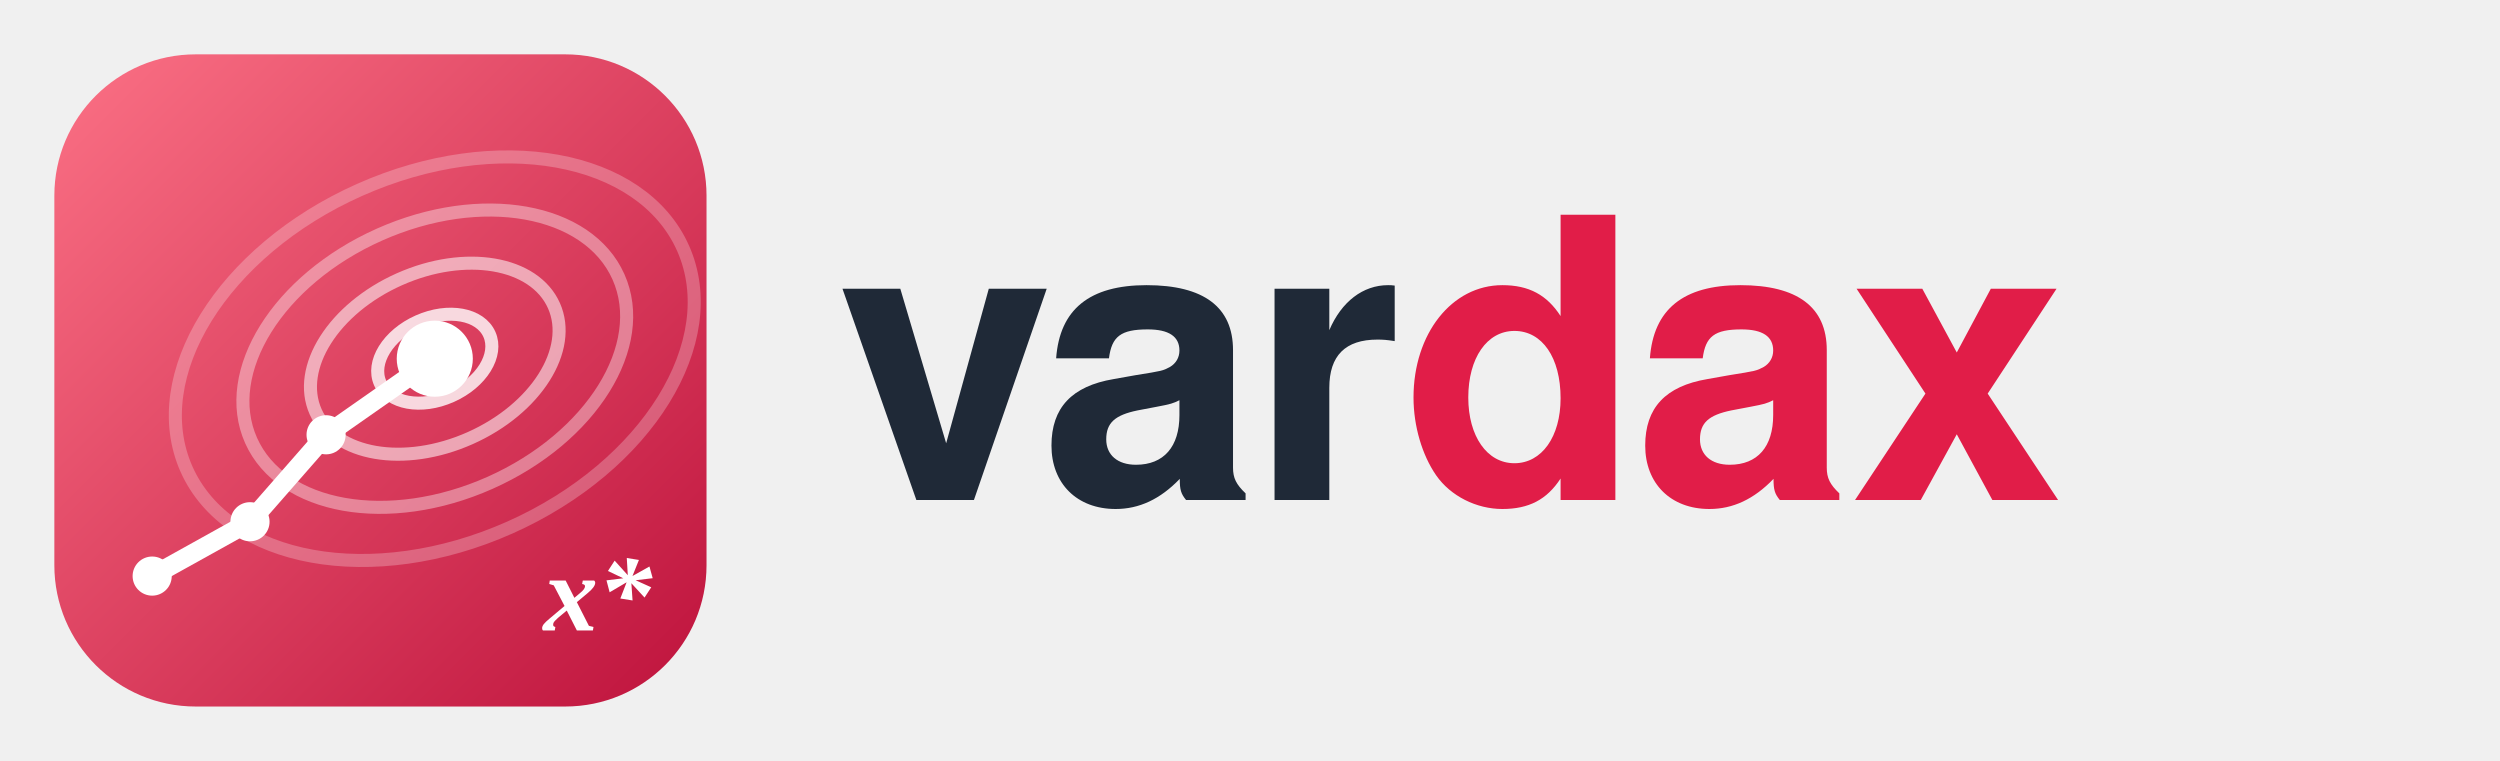
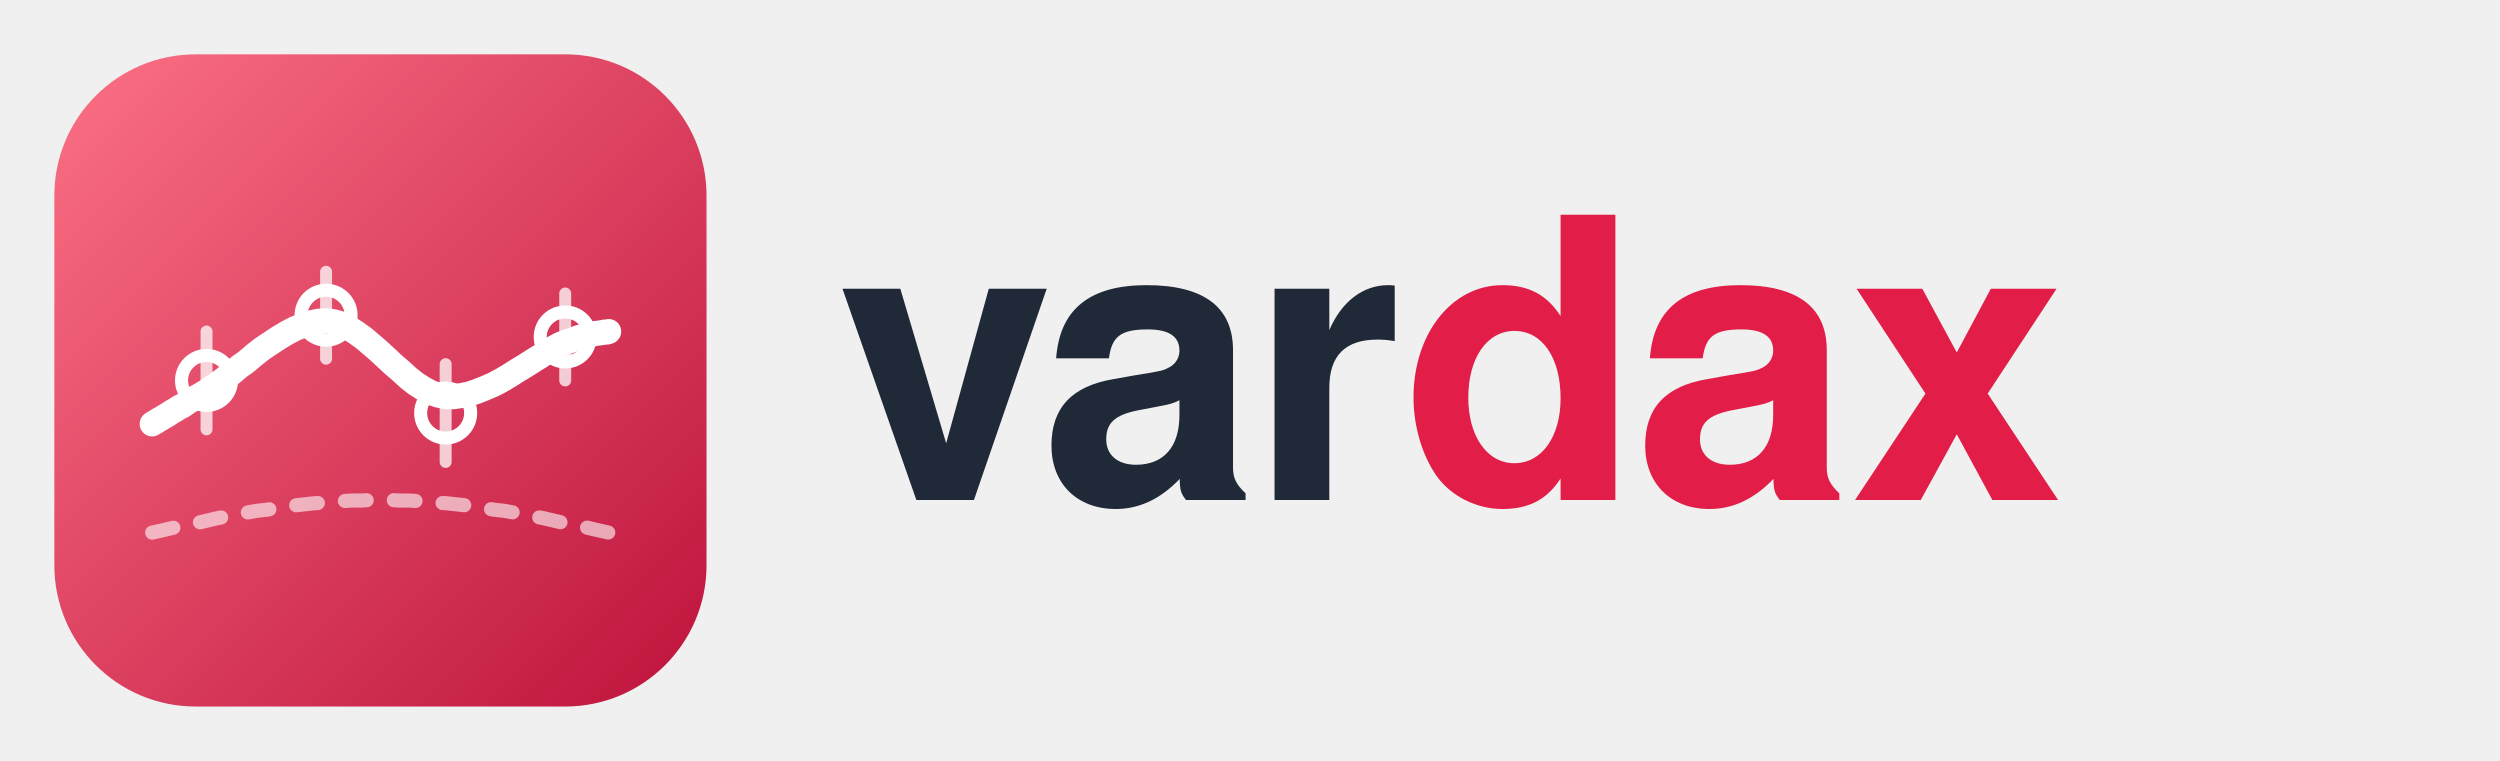
<svg xmlns="http://www.w3.org/2000/svg" width="460" height="140" viewBox="0 0 460 140" role="img" aria-label="vardax">
  <g transform="translate(6 6)">
    <defs>
      <linearGradient id="vardax-light" x1="0" y1="0" x2="1" y2="1">
        <stop offset="0" stop-color="#FB7185" />
        <stop offset="1" stop-color="#BE123C" />
      </linearGradient>
    </defs>
    <rect x="4" y="4" width="120" height="120" rx="26" fill="url(#vardax-light)" />
-     <ellipse cx="74" cy="60" rx="50" ry="34" fill="none" stroke="#FFFFFF" stroke-width="2.4" stroke-opacity="0.25" transform="rotate(-24 74 60)" />
-     <ellipse cx="74" cy="60" rx="37" ry="25" fill="none" stroke="#FFFFFF" stroke-width="2.4" stroke-opacity="0.38" transform="rotate(-24 74 60)" />
-     <ellipse cx="74" cy="60" rx="24" ry="16" fill="none" stroke="#FFFFFF" stroke-width="2.4" stroke-opacity="0.55" transform="rotate(-24 74 60)" />
-     <ellipse cx="74" cy="60" rx="11" ry="7.5" fill="none" stroke="#FFFFFF" stroke-width="2.4" stroke-opacity="0.8" transform="rotate(-24 74 60)" />
-     <path d="M22.0 100.0 L40.0 90.0 L54.0 74.0 L74.0 60.0" fill="none" stroke="#FFFFFF" stroke-width="3.5" stroke-linecap="round" stroke-linejoin="round" />
-     <circle cx="22" cy="100" r="3.6" fill="#FFFFFF" />
-     <circle cx="40" cy="90" r="3.6" fill="#FFFFFF" />
-     <circle cx="54" cy="74" r="3.6" fill="#FFFFFF" />
-     <circle cx="74" cy="60" r="7" fill="#FFFFFF" />
-     <text x="104" y="110" font-family="'Times New Roman', Georgia, serif" font-size="20" font-style="italic" font-weight="700" fill="#FFFFFF" text-anchor="middle">x*</text>
+     <path d="M22.0 92.0 L23.8 91.6 L25.5 91.2 L27.2 90.8 L29.0 90.4 L30.8 90.1 L32.5 89.7 L34.2 89.3 L36.0 89.0 L37.8 88.7 L39.5 88.3 L41.2 88.0 L43.0 87.8 L44.8 87.5 L46.5 87.2 L48.2 87.0 L50.0 86.8 L51.8 86.6 L53.5 86.5 L55.2 86.3 L57.0 86.2 L58.8 86.1 L60.5 86.1 L62.2 86.0 L64.0 86.0 L65.8 86.0 L67.5 86.1 L69.2 86.1 L71.0 86.2 L72.8 86.3 L74.5 86.5 L76.2 86.6 L78.0 86.8 L79.8 87.0 L81.5 87.2 L83.2 87.5 L85.0 87.8 L86.8 88.0 L88.5 88.3 L90.2 88.7 L92.0 89.0 L93.8 89.3 L95.5 89.7 L97.2 90.1 L99.0 90.4 L100.8 90.8 L102.5 91.2 L104.2 91.6 L106.0 92.0" fill="none" stroke="#FFFFFF" stroke-width="2.6" stroke-opacity="0.6" stroke-dasharray="4 5" stroke-linecap="round" />
+     <line x1="32.0" y1="55.0" x2="32.0" y2="73.0" stroke="#FFFFFF" stroke-width="2.2" stroke-opacity="0.75" stroke-linecap="round" />
+     <line x1="54.0" y1="44.0" x2="54.0" y2="60.0" stroke="#FFFFFF" stroke-width="2.2" stroke-opacity="0.75" stroke-linecap="round" />
+     <line x1="76.0" y1="61.0" x2="76.0" y2="79.0" stroke="#FFFFFF" stroke-width="2.2" stroke-opacity="0.75" stroke-linecap="round" />
+     <line x1="98.0" y1="48.0" x2="98.0" y2="64.0" stroke="#FFFFFF" stroke-width="2.2" stroke-opacity="0.75" stroke-linecap="round" />
+     <path d="M22.0 72.0 L22.3 71.8 L22.7 71.6 L23.1 71.3 L23.5 71.1 L24.0 70.8 L24.5 70.5 L25.0 70.2 L25.6 69.8 L26.3 69.4 L26.9 69.0 L27.7 68.6 L28.4 68.1 L29.2 67.6 L30.1 67.1 L31.0 66.6 L32.0 66.0 L33.0 65.3 L34.2 64.5 L35.4 63.6 L36.7 62.6 L38.0 61.5 L39.4 60.5 L40.8 59.3 L42.2 58.2 L43.7 57.2 L45.2 56.2 L46.7 55.3 L48.2 54.5 L49.7 53.9 L51.2 53.4 L52.6 53.1 L54.0 53.0 L55.4 53.2 L56.8 53.6 L58.1 54.3 L59.5 55.2 L60.9 56.2 L62.2 57.3 L63.6 58.5 L65.0 59.8 L66.4 61.1 L67.8 62.3 L69.1 63.5 L70.5 64.6 L71.9 65.5 L73.2 66.2 L74.6 66.7 L76.0 67.0 L77.4 67.0 L78.8 66.8 L80.3 66.5 L81.8 66.0 L83.3 65.4 L84.9 64.7 L86.4 63.9 L87.9 63.0 L89.3 62.1 L90.8 61.2 L92.2 60.3 L93.5 59.5 L94.7 58.7 L95.9 58.0 L97.0 57.4 L98.0 57.0 L98.9 56.7 L99.7 56.4 L100.5 56.1 L101.2 55.9 L101.8 55.7 L102.4 55.6 L102.9 55.5 L103.4 55.4 L103.8 55.3 L104.2 55.3 L104.6 55.2 L104.9 55.2 L105.2 55.1 L105.5 55.1 L105.7 55.1 L106.0 55.0" fill="none" stroke="#FFFFFF" stroke-width="4.6" stroke-linecap="round" stroke-linejoin="round" />
+     <circle cx="32.0" cy="64.0" r="4.6" fill="none" stroke="#FFFFFF" stroke-width="2.4" />
+     <circle cx="54.0" cy="52.0" r="4.6" fill="none" stroke="#FFFFFF" stroke-width="2.4" />
+     <circle cx="76.0" cy="70.0" r="4.6" fill="none" stroke="#FFFFFF" stroke-width="2.4" />
+     <circle cx="98.0" cy="56.0" r="4.6" fill="none" stroke="#FFFFFF" stroke-width="2.4" />
  </g>
  <text x="154" y="92" font-family="ui-sans-serif, -apple-system, 'Segoe UI', Helvetica, Arial, sans-serif" font-size="72" font-weight="700" letter-spacing="-1.5" fill="#1F2937">var<tspan fill="#E11D48">dax</tspan>
  </text>
</svg>
